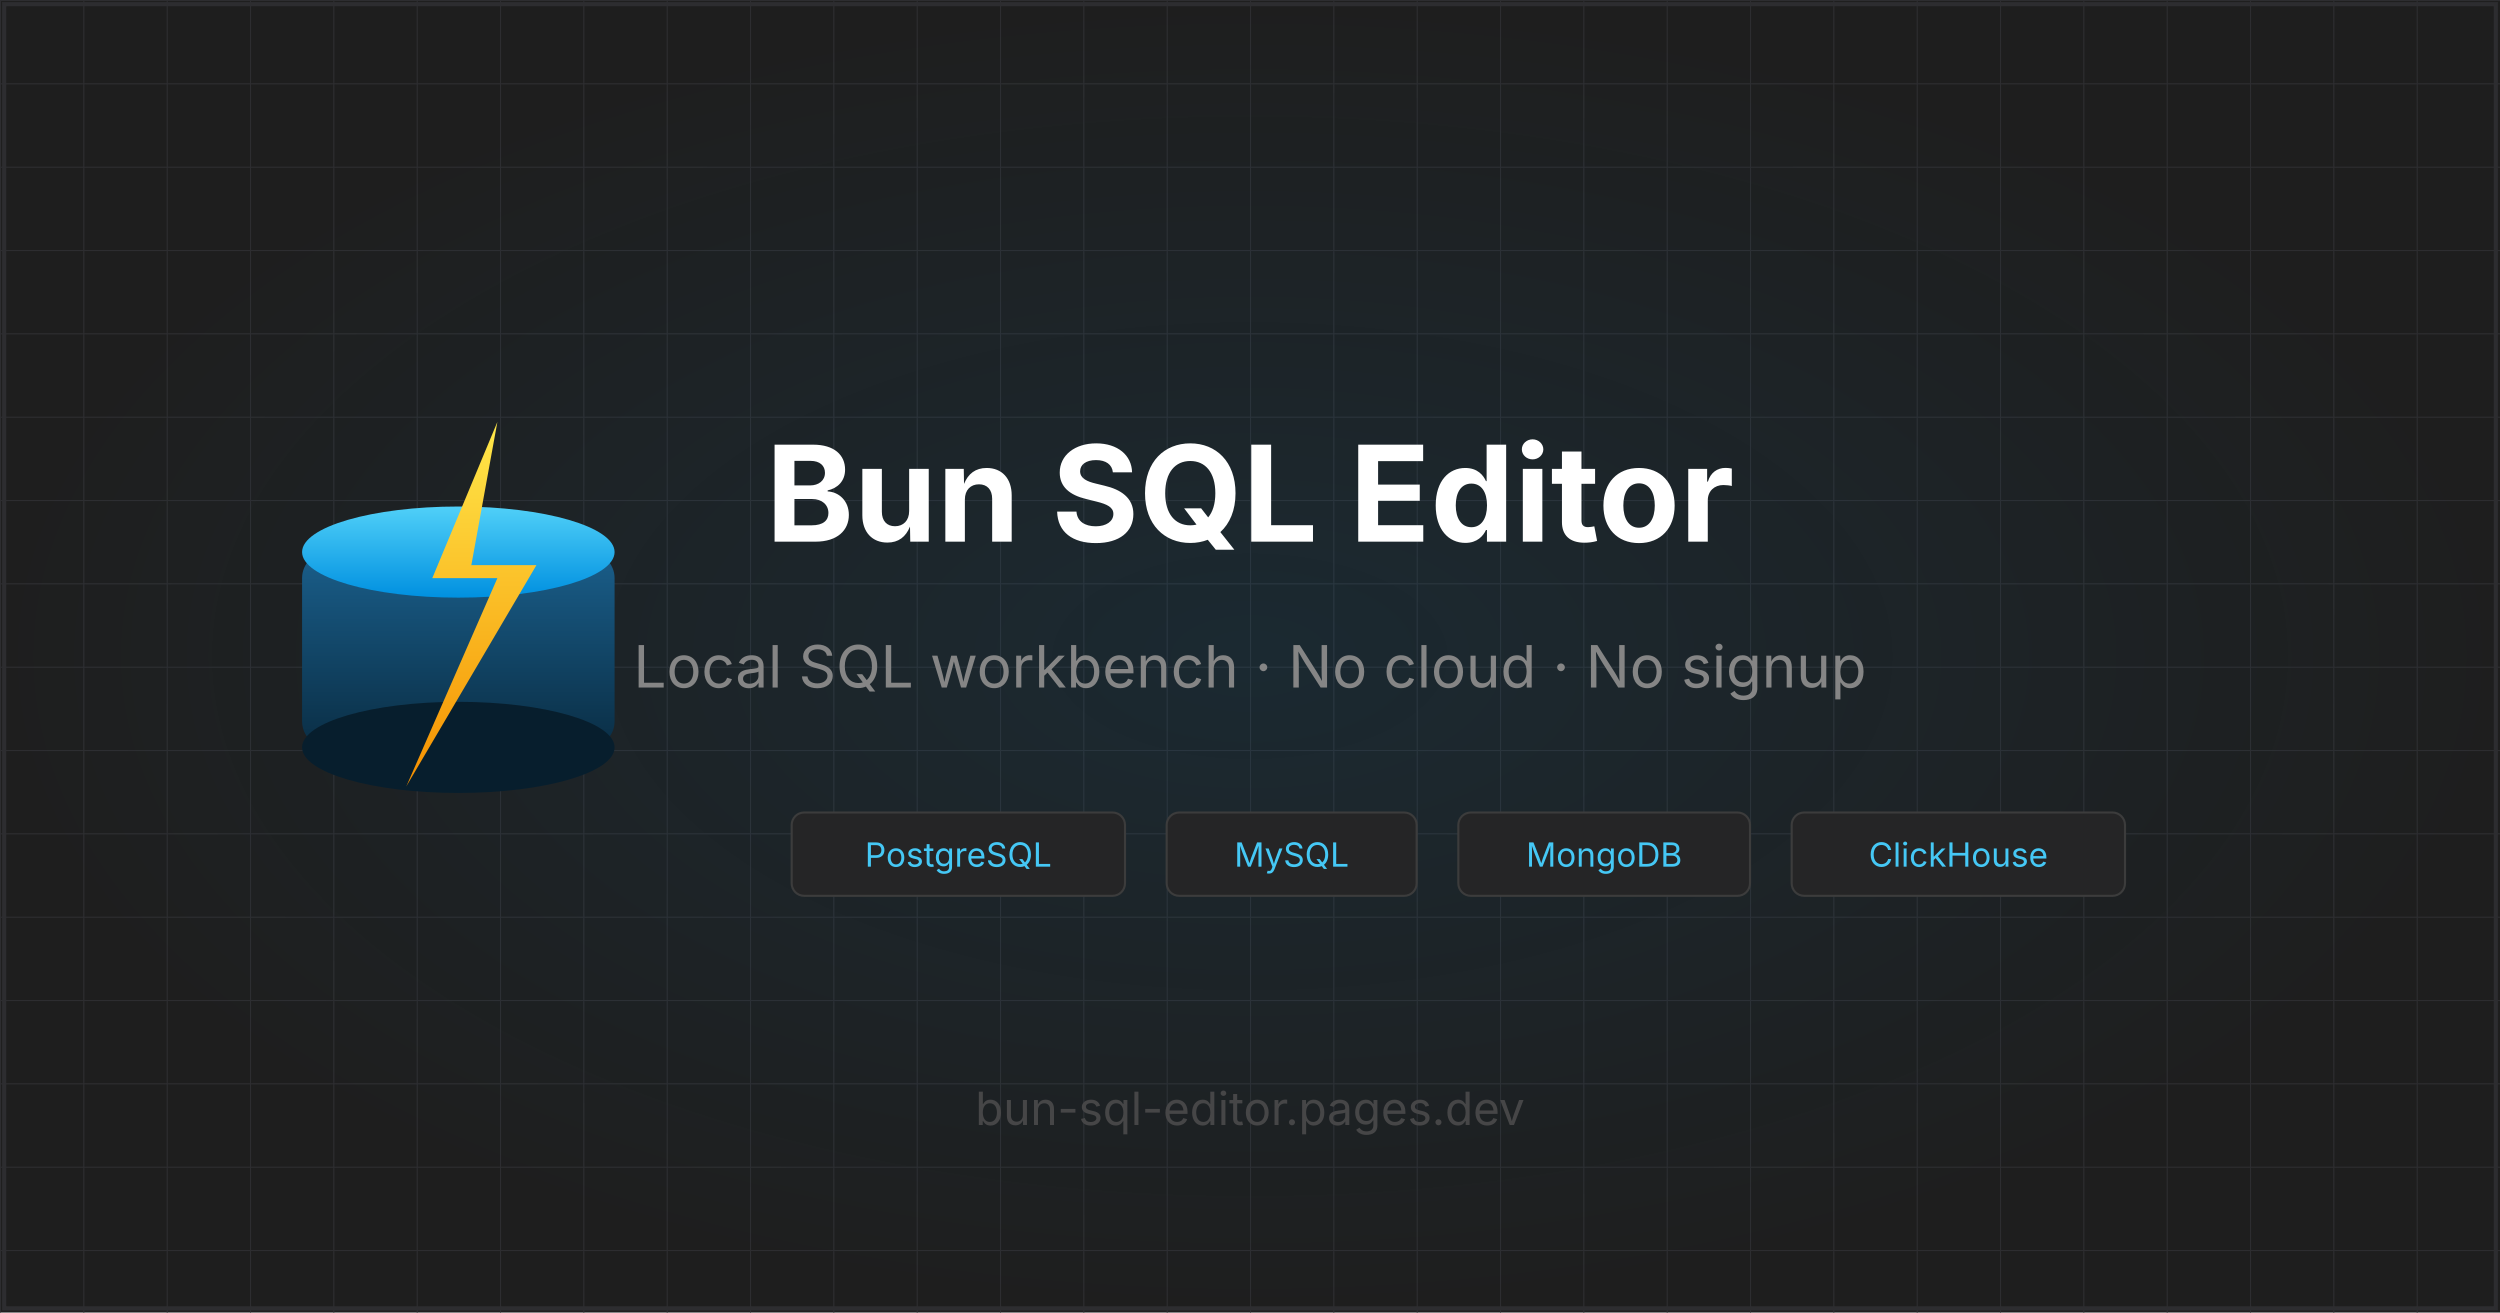
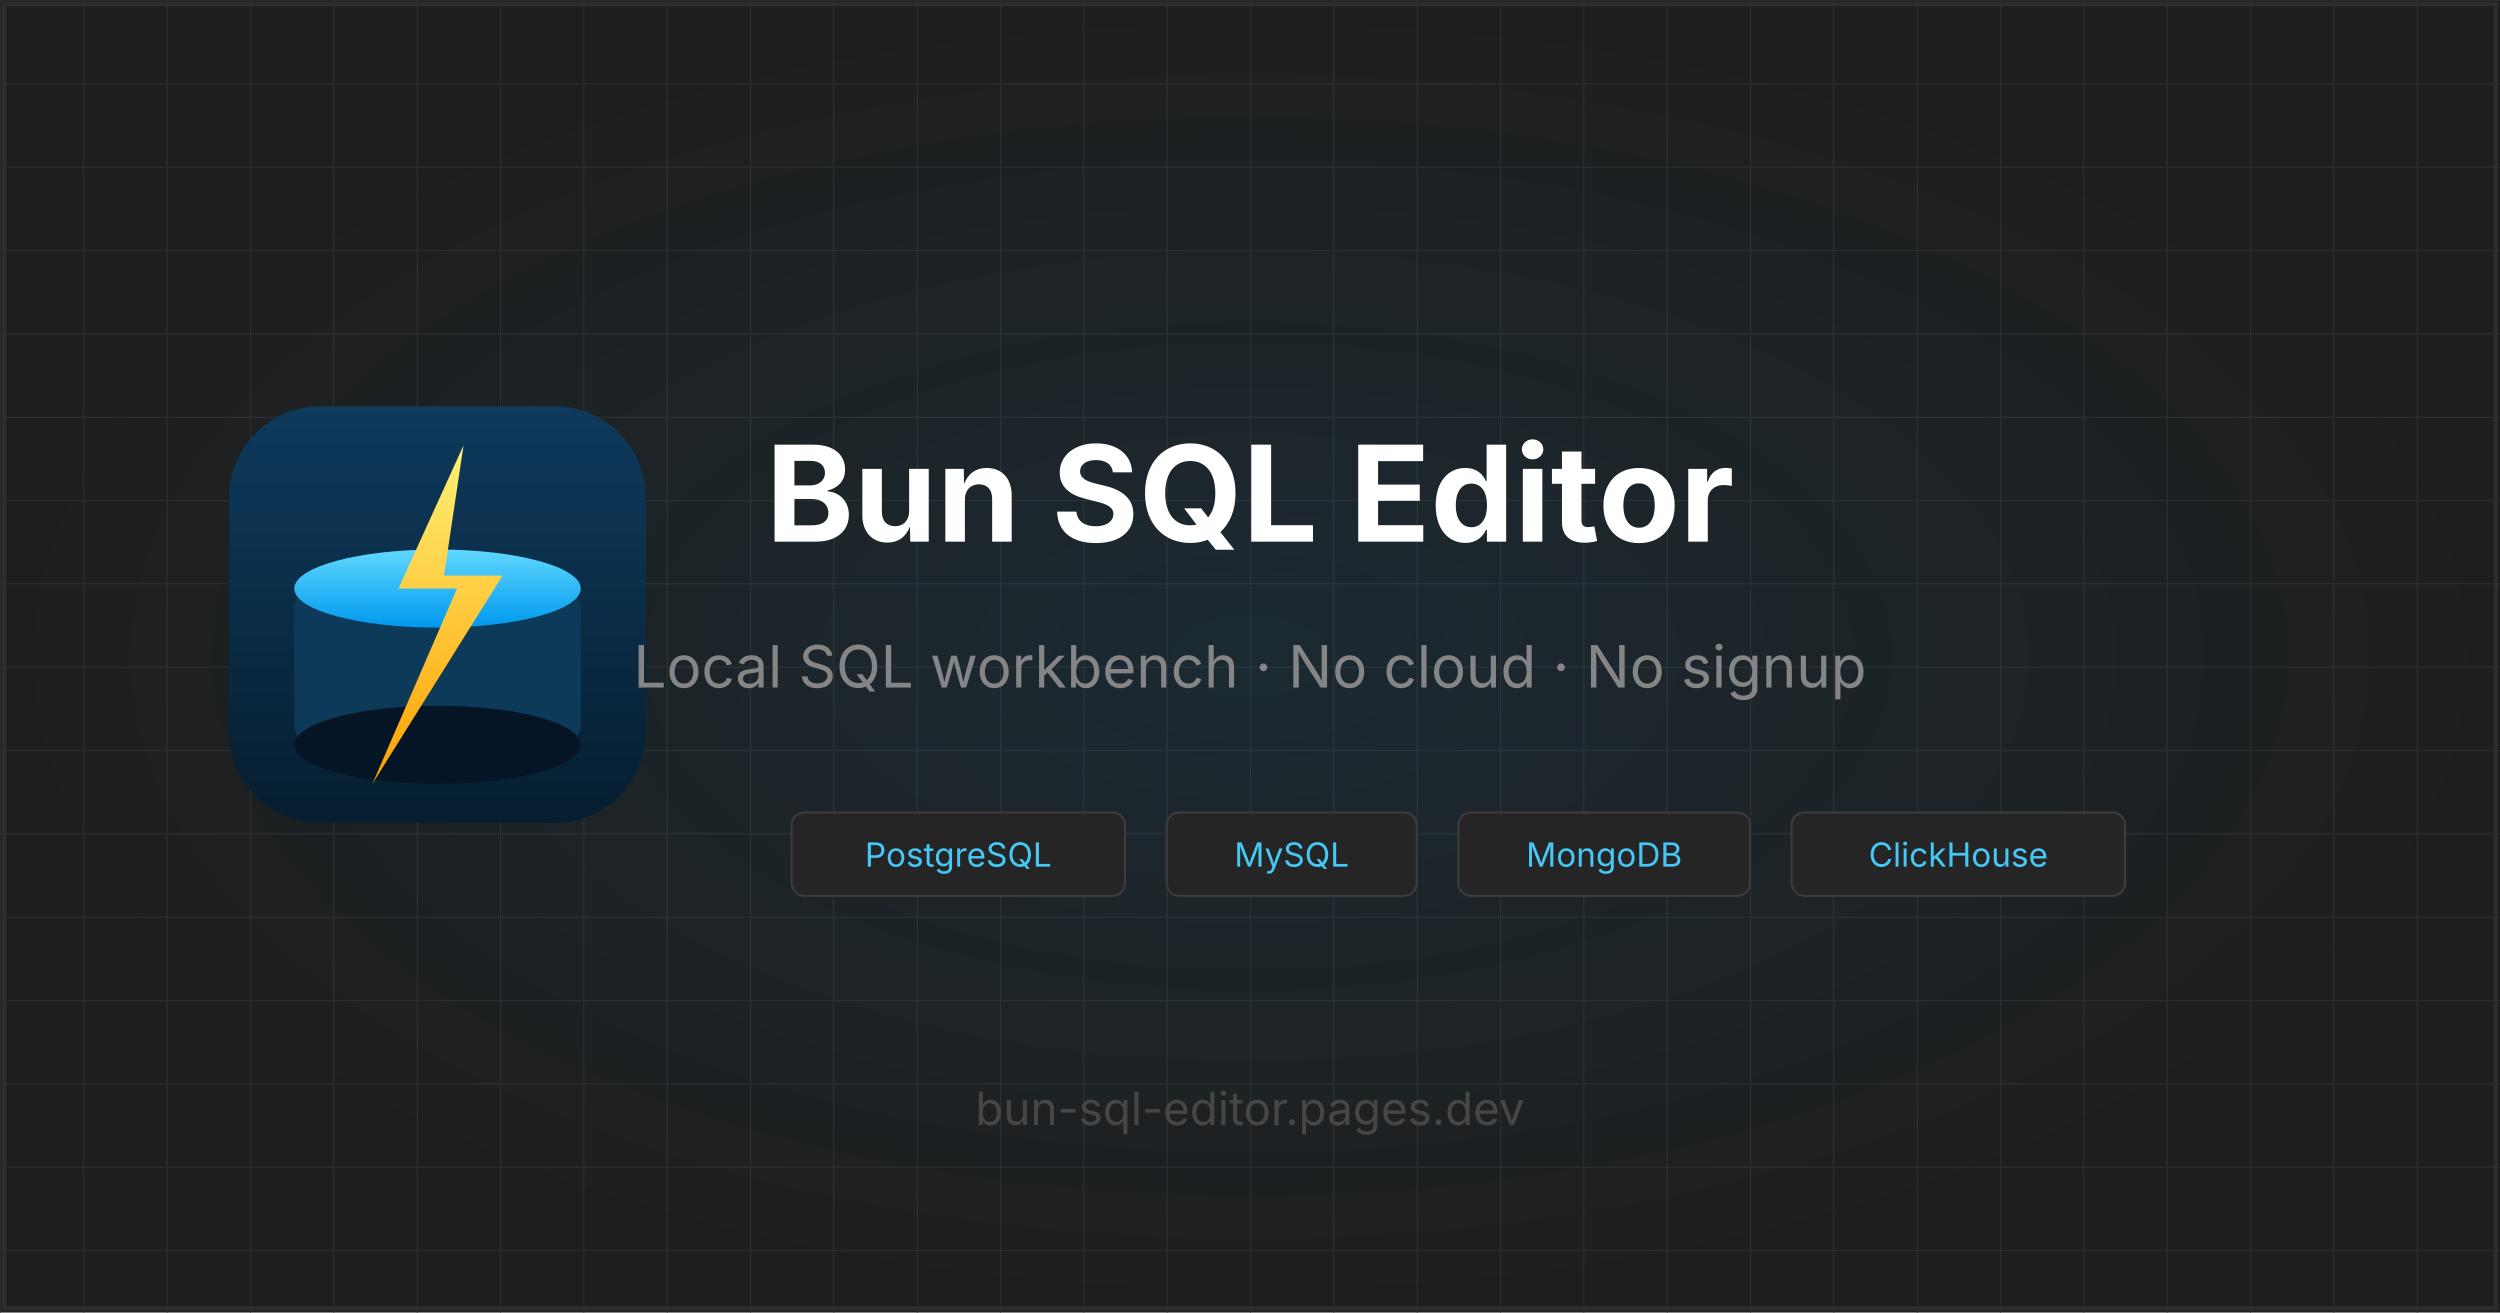
<svg xmlns="http://www.w3.org/2000/svg" width="1200" height="630" viewBox="0 0 1200 630">
  <rect width="1200" height="630" fill="#1e1e1e" />
  <defs>
    <pattern id="grid" width="40" height="40" patternUnits="userSpaceOnUse">
      <path d="M 40 0 L 0 0 0 40" fill="none" stroke="#2d2d30" stroke-width="1" />
    </pattern>
    <linearGradient id="gBody" x1="0" y1="0" x2="0" y2="1">
-       <stop offset="0%" stop-color="#1a5e8a" />
-       <stop offset="100%" stop-color="#0a2e45" />
+       <stop offset="0%" stop-color="#0e3a5c" />
+       <stop offset="100%" stop-color="#061e30" />
    </linearGradient>
    <linearGradient id="gCap" x1="0" y1="0" x2="0" y2="1">
-       <stop offset="0%" stop-color="#50d0f8" />
-       <stop offset="100%" stop-color="#0090e0" />
+       <stop offset="0%" stop-color="#60d8ff" />
+       <stop offset="100%" stop-color="#0099ee" />
    </linearGradient>
    <linearGradient id="gBolt" x1="0" y1="0" x2="0" y2="1">
-       <stop offset="0%" stop-color="#ffe84a" />
-       <stop offset="100%" stop-color="#f59000" />
+       <stop offset="0%" stop-color="#fff176" />
+       <stop offset="100%" stop-color="#ffa000" />
    </linearGradient>
    <radialGradient id="glow" cx="50%" cy="50%" r="50%">
      <stop offset="0%" stop-color="#0090e0" stop-opacity="0.10" />
      <stop offset="100%" stop-color="#0090e0" stop-opacity="0" />
    </radialGradient>
  </defs>
  <rect width="1200" height="630" fill="url(#grid)" />
  <rect width="1200" height="630" fill="url(#glow)" />
-   <g transform="translate(120, 190) scale(6.25)">
-     <rect x="4" y="12" width="24" height="15" rx="2" fill="url(#gBody)" />
-     <ellipse cx="16" cy="27" rx="12" ry="3.5" fill="#071e2d" />
-     <ellipse cx="16" cy="12" rx="12" ry="3.5" fill="url(#gCap)" />
-     <path d="M19 2 L14 14h5L12 30 22 13h-5Z" fill="url(#gBolt)" />
+   <g transform="translate(110, 195) scale(6.25)">
+     <rect width="32" height="32" rx="7" fill="url(#gBody)" />
+     <rect x="5" y="14" width="22" height="12" rx="1.5" fill="#0d3a58" />
+     <ellipse cx="16" cy="26" rx="11" ry="3" fill="#061525" />
+     <ellipse cx="16" cy="14" rx="11" ry="3" fill="url(#gCap)" />
+     <path d="M18 3 L13 14h4.5L11 29 21 13h-4.5Z" fill="url(#gBolt)" />
  </g>
  <text x="600" y="260" font-family="system-ui, -apple-system, sans-serif" font-size="64" font-weight="700" fill="#ffffff" text-anchor="middle">Bun SQL Editor</text>
  <text x="600" y="330" font-family="system-ui, -apple-system, sans-serif" font-size="28" fill="#858585" text-anchor="middle">Local SQL workbench · No cloud · No signup</text>
  <g transform="translate(380, 390)">
    <rect width="160" height="40" rx="6" fill="#252526" stroke="#3c3c3c" stroke-width="1" />
    <text x="80" y="26" font-family="system-ui, -apple-system, monospace" font-size="16" fill="#45c8f5" text-anchor="middle">PostgreSQL</text>
  </g>
  <g transform="translate(560, 390)">
    <rect width="120" height="40" rx="6" fill="#252526" stroke="#3c3c3c" stroke-width="1" />
    <text x="60" y="26" font-family="system-ui, -apple-system, monospace" font-size="16" fill="#45c8f5" text-anchor="middle">MySQL</text>
  </g>
  <g transform="translate(700, 390)">
    <rect width="140" height="40" rx="6" fill="#252526" stroke="#3c3c3c" stroke-width="1" />
    <text x="70" y="26" font-family="system-ui, -apple-system, monospace" font-size="16" fill="#45c8f5" text-anchor="middle">MongoDB</text>
  </g>
  <g transform="translate(860, 390)">
    <rect width="160" height="40" rx="6" fill="#252526" stroke="#3c3c3c" stroke-width="1" />
    <text x="80" y="26" font-family="system-ui, -apple-system, monospace" font-size="16" fill="#45c8f5" text-anchor="middle">ClickHouse</text>
  </g>
  <text x="600" y="540" font-family="system-ui, -apple-system, sans-serif" font-size="22" fill="#464647" text-anchor="middle">bun-sql-editor.pages.dev</text>
  <rect x="2" y="2" width="1196" height="626" rx="0" fill="none" stroke="#2d2d30" stroke-width="2" />
</svg>
